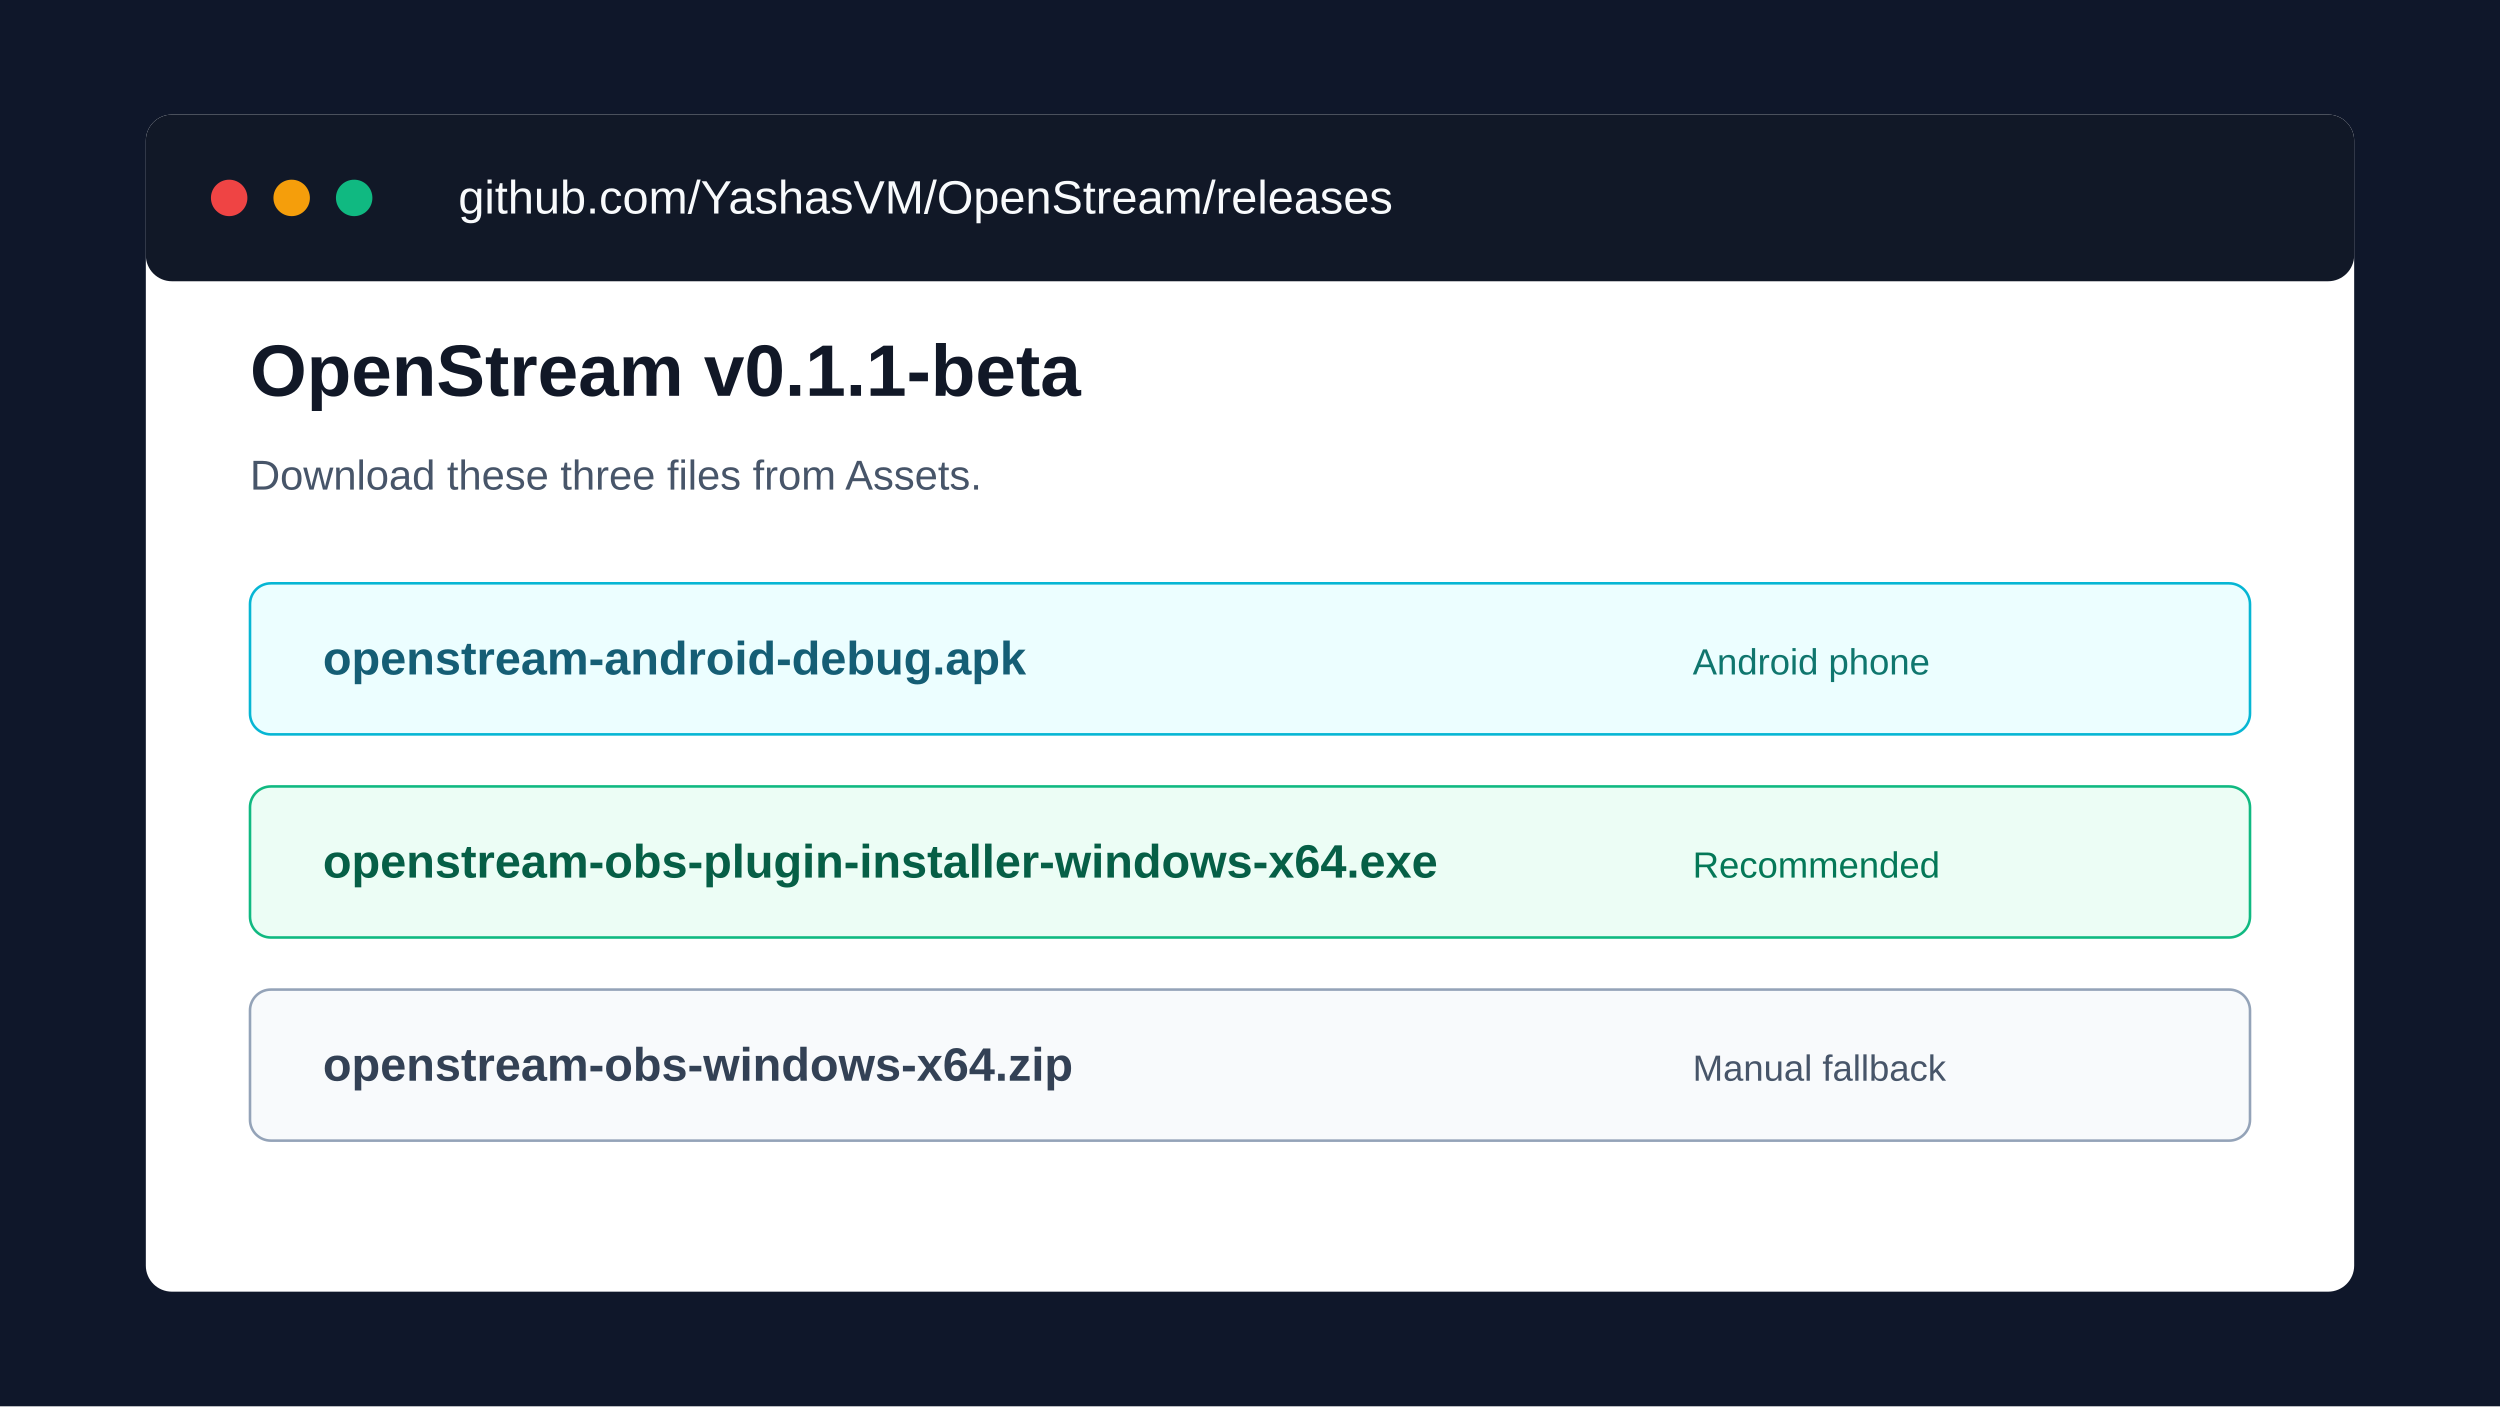
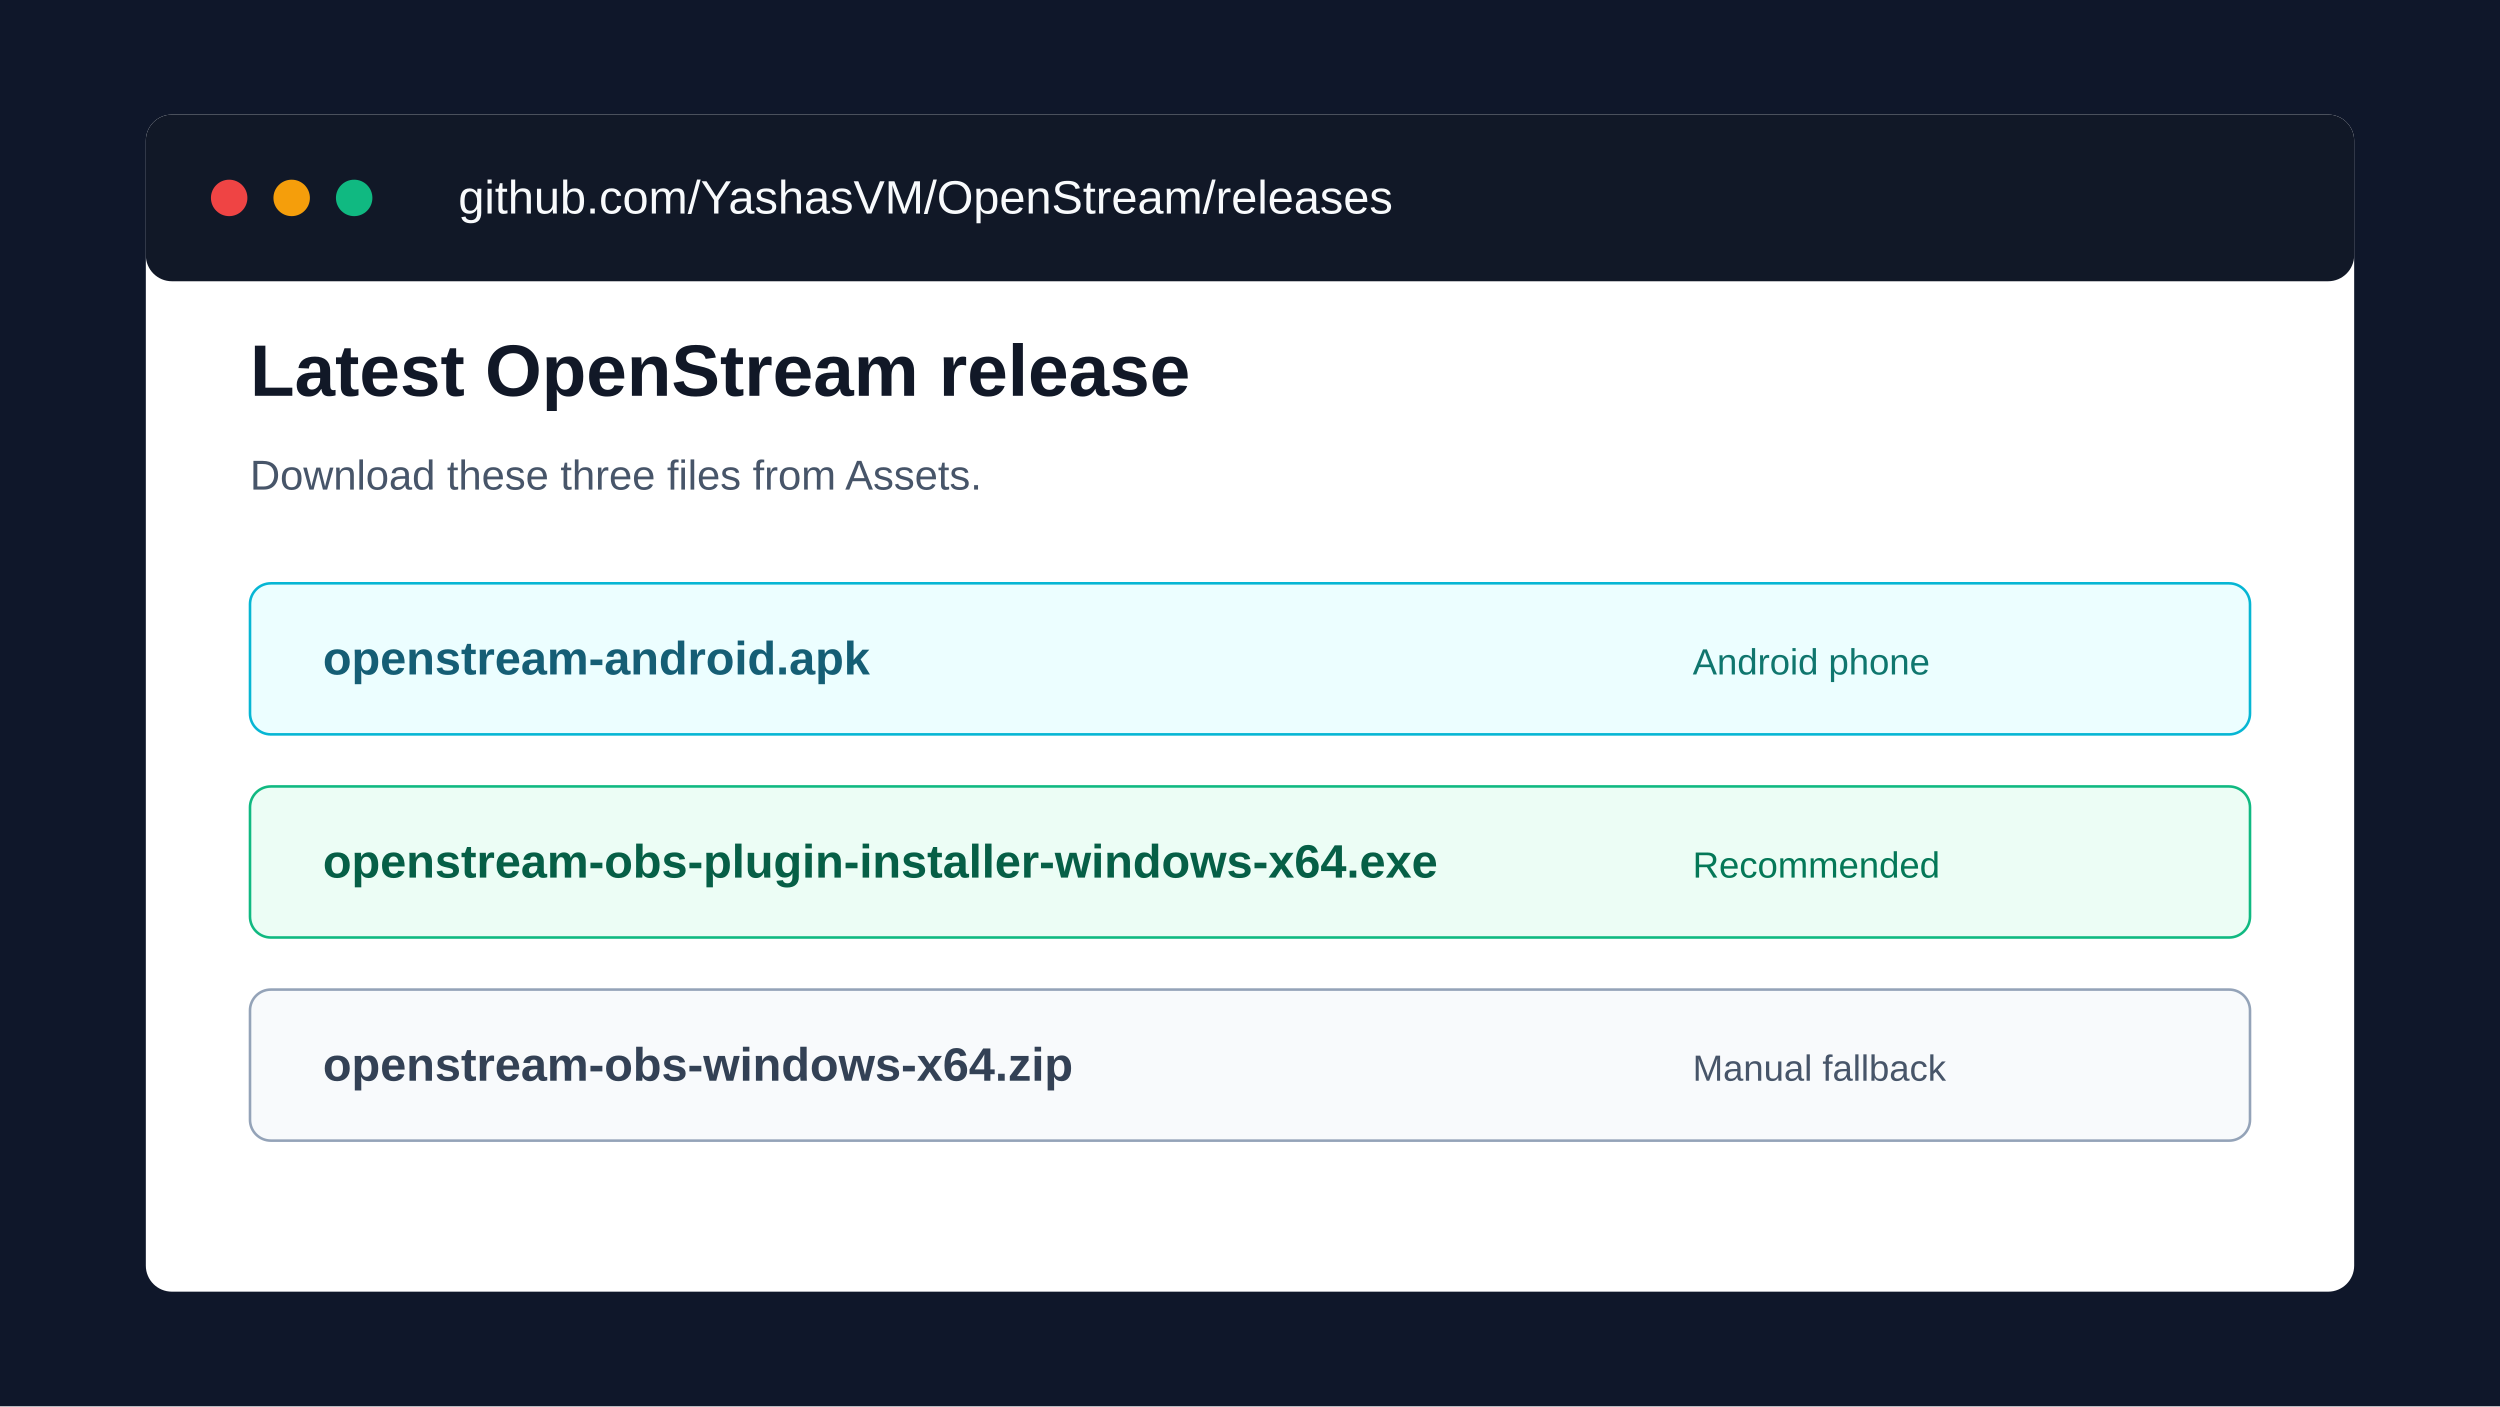
<svg xmlns="http://www.w3.org/2000/svg" width="960" height="540" viewBox="0 0 960 540" role="img" aria-labelledby="title desc">
  <rect width="960" height="540" fill="#0f172a" />
  <rect x="56" y="44" width="848" height="452" rx="10" fill="#ffffff" />
  <rect x="56" y="44" width="848" height="64" rx="10" fill="#111827" />
  <circle cx="88" cy="76" r="7" fill="#ef4444" />
  <circle cx="112" cy="76" r="7" fill="#f59e0b" />
  <circle cx="136" cy="76" r="7" fill="#10b981" />
  <text x="176" y="82" font-family="Segoe UI, Arial, sans-serif" font-size="18" fill="#f8fafc">github.com/YashasVM/OpenStream/releases</text>
-   <text x="96" y="152" font-family="Segoe UI, Arial, sans-serif" font-size="28" font-weight="700" fill="#111827">OpenStream v0.1.1-beta</text>
+   <text x="96" y="152" font-family="Segoe UI, Arial, sans-serif" font-size="28" font-weight="700" fill="#111827">Latest OpenStream release</text>
  <text x="96" y="188" font-family="Segoe UI, Arial, sans-serif" font-size="16" fill="#475569">Download these three files from Assets.</text>
  <rect x="96" y="224" width="768" height="58" rx="8" fill="#ecfeff" stroke="#06b6d4" />
-   <text x="124" y="259" font-family="Segoe UI, Arial, sans-serif" font-size="18" font-weight="700" fill="#155e75">openstream-android-debug.apk</text>
+   <text x="124" y="259" font-family="Segoe UI, Arial, sans-serif" font-size="18" font-weight="700" fill="#155e75">openstream-android.apk</text>
  <text x="650" y="259" font-family="Segoe UI, Arial, sans-serif" font-size="14" fill="#0f766e">Android phone</text>
  <rect x="96" y="302" width="768" height="58" rx="8" fill="#ecfdf5" stroke="#10b981" />
  <text x="124" y="337" font-family="Segoe UI, Arial, sans-serif" font-size="18" font-weight="700" fill="#065f46">openstream-obs-plugin-installer-windows-x64.exe</text>
  <text x="650" y="337" font-family="Segoe UI, Arial, sans-serif" font-size="14" fill="#047857">Recommended</text>
  <rect x="96" y="380" width="768" height="58" rx="8" fill="#f8fafc" stroke="#94a3b8" />
  <text x="124" y="415" font-family="Segoe UI, Arial, sans-serif" font-size="18" font-weight="700" fill="#334155">openstream-obs-windows-x64.zip</text>
  <text x="650" y="415" font-family="Segoe UI, Arial, sans-serif" font-size="14" fill="#475569">Manual fallback</text>
</svg>
